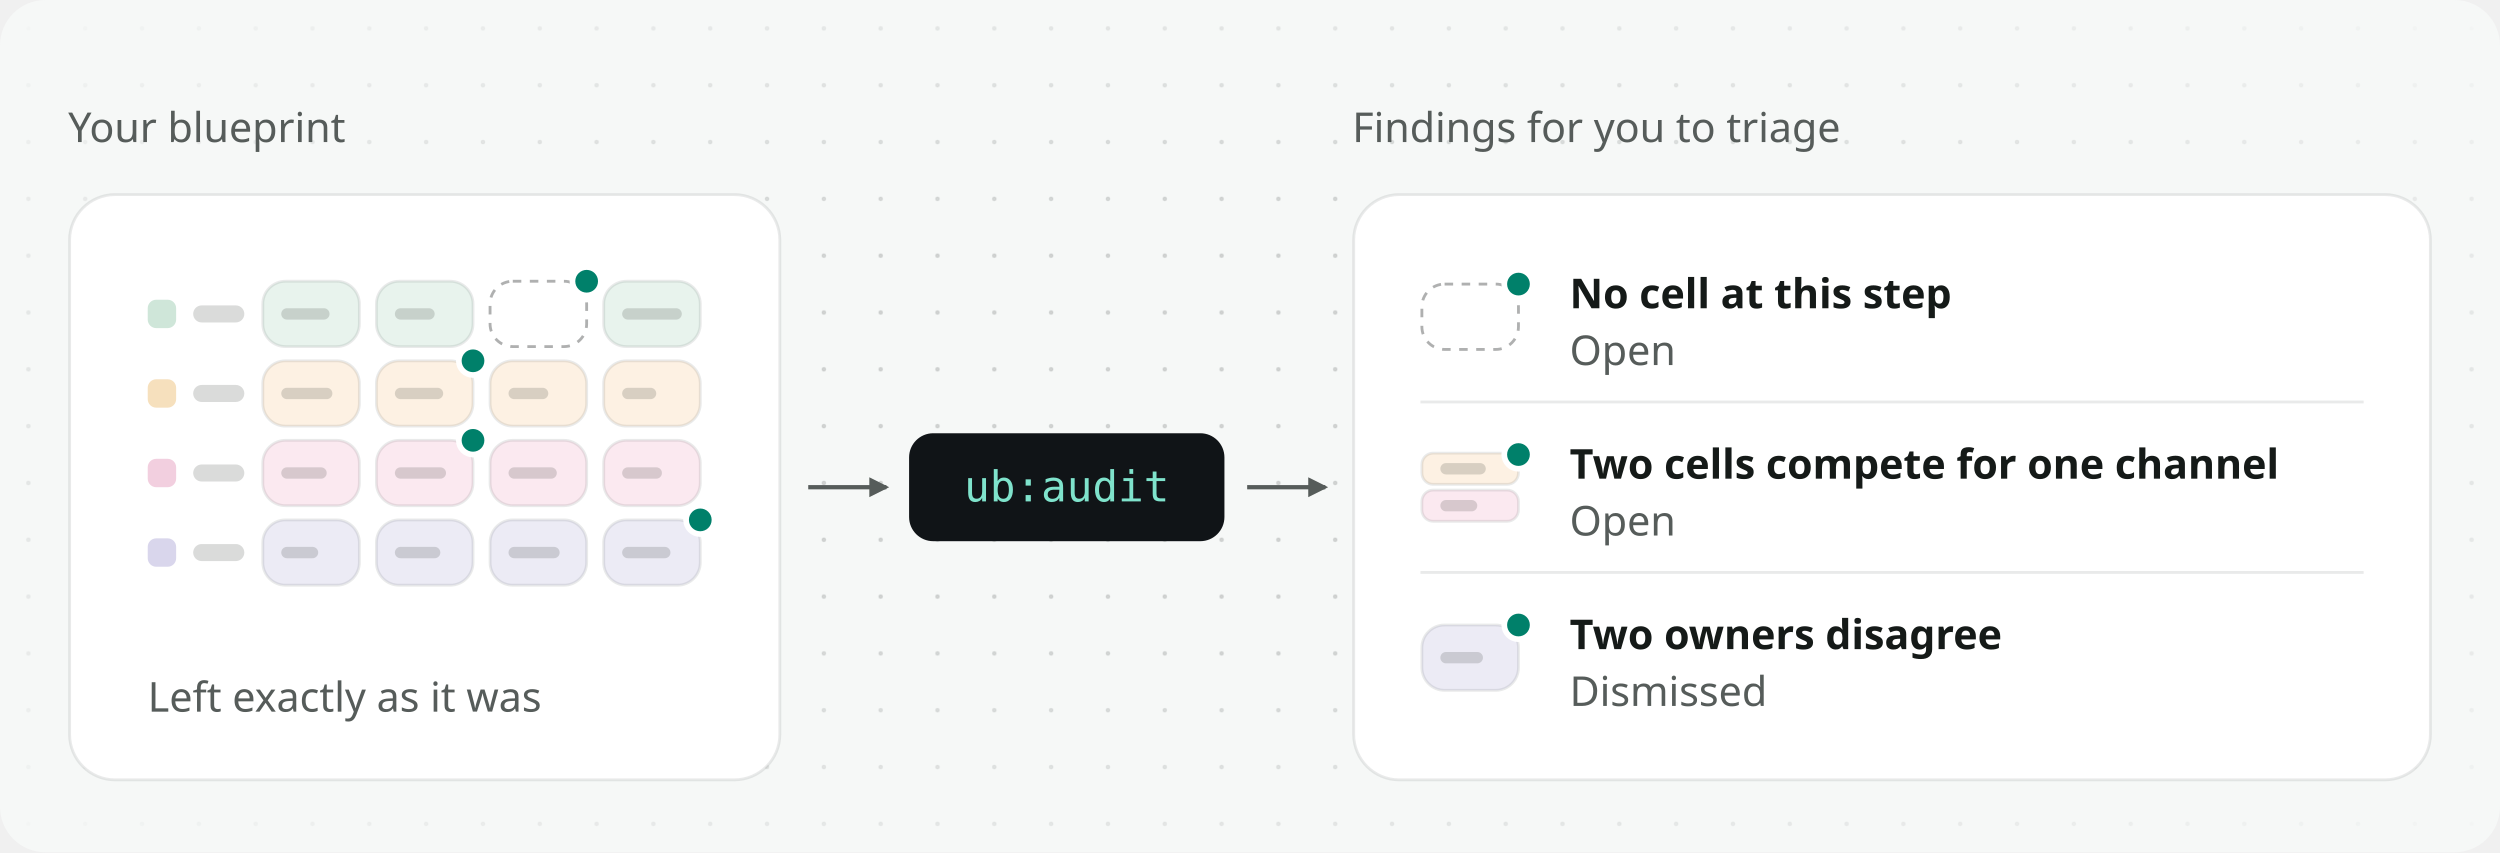
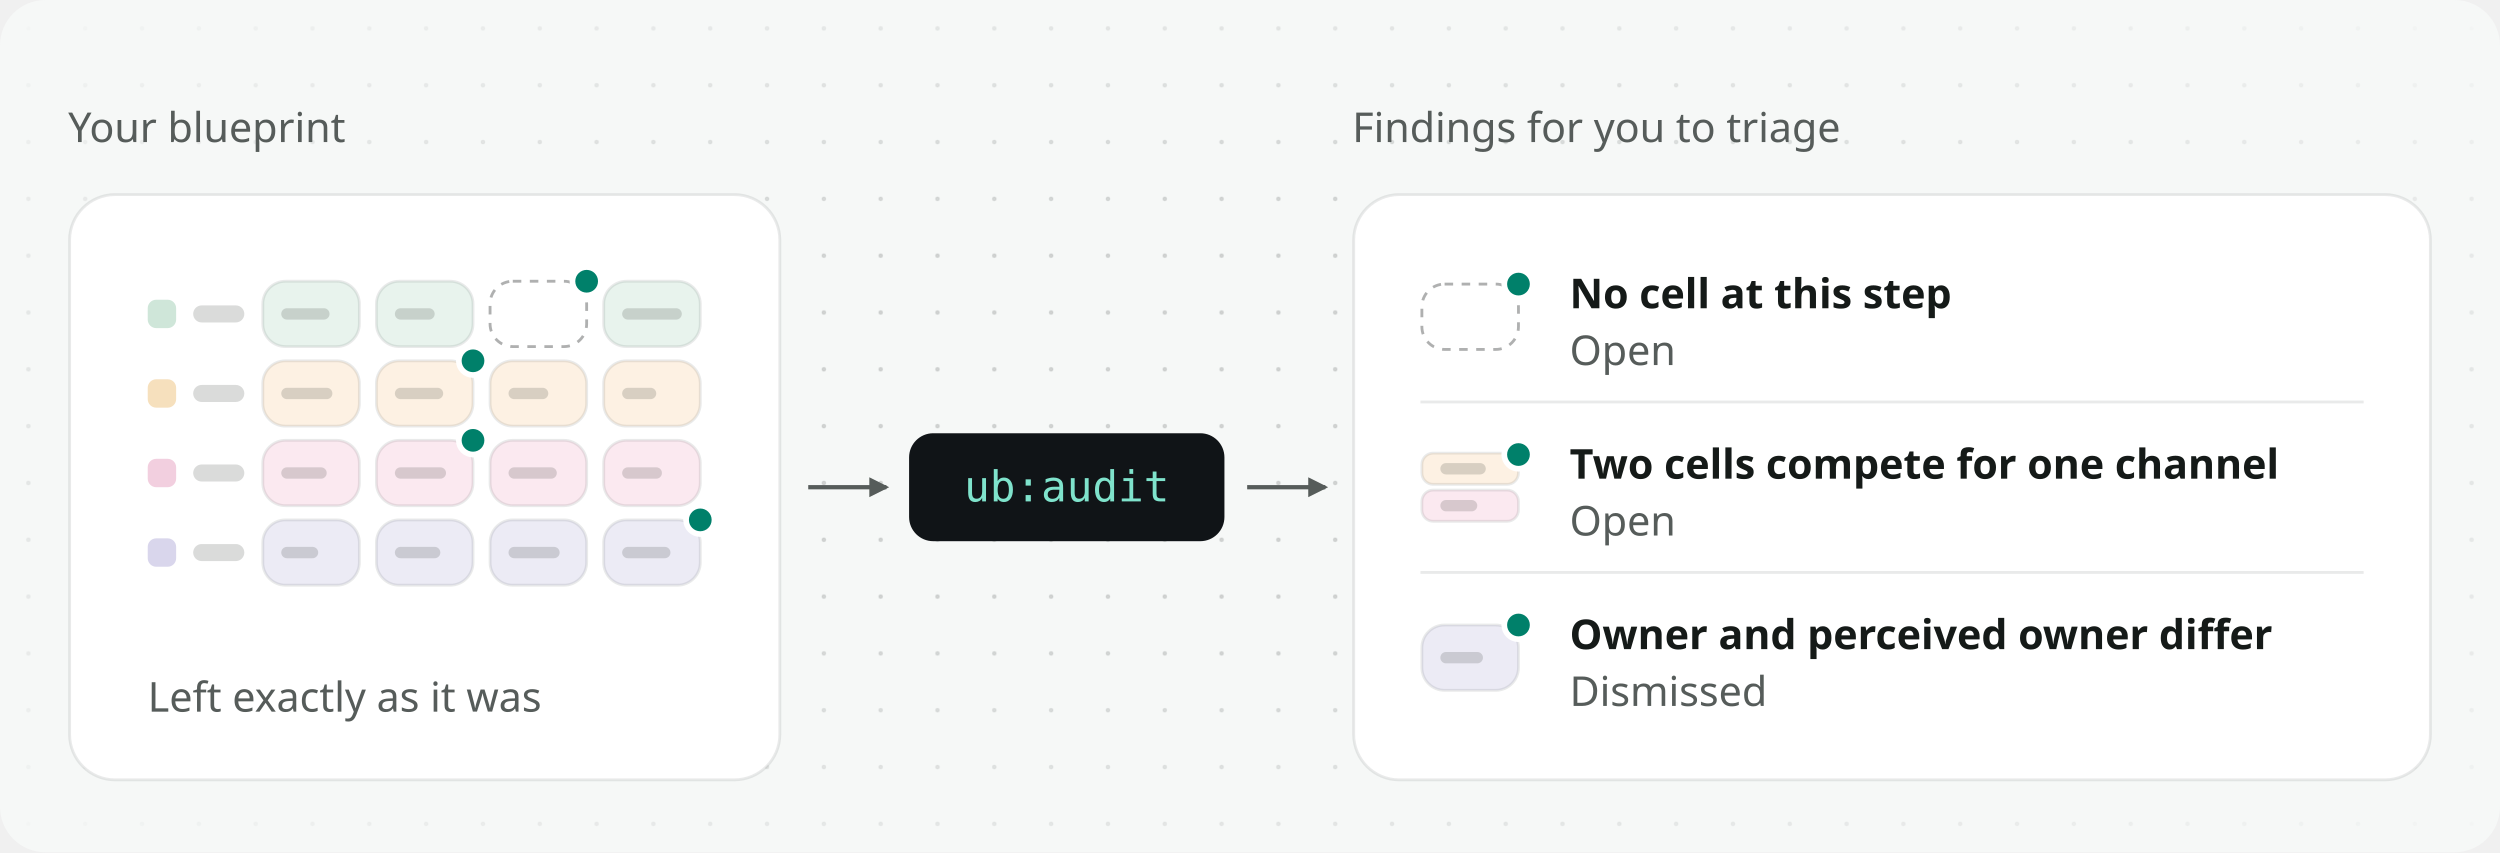
<svg xmlns="http://www.w3.org/2000/svg" viewBox="0 0 880 300" font-family="'Ubuntu Sans', system-ui, sans-serif">
  <style>
    .plate { fill: #f6f8f7; }
    .dot { fill: #151a18; fill-opacity: 0.17; }
    .card { fill: #ffffff; stroke: #151a18; stroke-opacity: 0.09; }
    .card-dash { fill: #ffffff; stroke: #151a18; stroke-opacity: 0.34; stroke-dasharray: 4 4; }
    .card-focus { fill: #ffffff; stroke: #00806a; stroke-width: 1.5; }
    .title { font-size: 15px; font-weight: 600; fill: #151a18; }
    .label { font-size: 14.5px; fill: #565c5a; }
    .label-teal { font-size: 14.5px; font-weight: 600; fill: #00806a; }
    .strong { font-size: 14.5px; font-weight: 600; fill: #151a18; }
    .flow { stroke: #565c5a; stroke-width: 1.5; fill: none; }
    .flow-head { fill: #565c5a; }
    .trace { stroke: #00806a; stroke-width: 1.5; fill: none; }
    .trace-dash { stroke: #00806a; stroke-width: 1.5; fill: none; stroke-dasharray: 4 4; }
    .trace-head { fill: #00806a; }
    .skel { fill: #151a18; fill-opacity: 0.16; }
    .skel-teal { fill: #00806a; }
    .cell { stroke: #151a18; stroke-opacity: 0.09; }
    .cell-dash { fill: none; stroke: #151a18; stroke-opacity: 0.34; stroke-dasharray: 3 3; }
    .cell-focus { stroke: #00806a; stroke-opacity: 1; stroke-width: 1.5; }
    .cell-focus-dash { stroke: #00806a; stroke-opacity: 1; stroke-width: 1.5; stroke-dasharray: 3 3; }
    .cell-stale { fill: #fff4e0; stroke: #b45309; stroke-width: 1.25; }
    .skel-stale { fill: #b45309; fill-opacity: 0.55; }
    .flag { fill: #00806a; stroke: #ffffff; stroke-width: 2; }
    .faded { opacity: 0.4; }
    .rule { stroke: #151a18; stroke-opacity: 0.09; }
    .tile { fill: #f6f8f7; stroke: #151a18; stroke-opacity: 0.09; }
    .glyph { fill: none; stroke: #565c5a; stroke-width: 1.5; stroke-linecap: round; stroke-linejoin: round; }
    .raised { fill: #ffffff; stroke: #151a18; stroke-opacity: 0.17; }
    .term { fill: #101417; stroke: #101417; }
    .term-key { font-family: 'Ubuntu Sans Mono', ui-monospace, SFMono-Regular, Menlo, monospace; font-size: 15px; font-weight: 500; fill: #7fe3cc; }
    .lane-c { fill: #e8f3ed; } .sq-c { fill: #cfe6d9; }
    .lane-f { fill: #fdf1e3; } .sq-f { fill: #f6e0bd; }
    .lane-b { fill: #fbe9f0; } .sq-b { fill: #f2cfdf; }
    .lane-s { fill: #ecebf5; } .sq-s { fill: #d9d6ec; }
  </style>
  <defs>
    <pattern id="grid" width="20" height="20" patternUnits="userSpaceOnUse">
      <circle class="dot" cx="10" cy="10" r="0.8" />
    </pattern>
    <radialGradient id="fade" cx="50%" cy="50%" r="70%">
      <stop offset="0.35" stop-color="#fff" />
      <stop offset="1" stop-color="#000" />
    </radialGradient>
    <mask id="fadeMask">
      <rect width="880" height="300" fill="url(#fade)" />
    </mask>
    <marker id="headMuted" markerWidth="8" markerHeight="8" refX="6" refY="4" orient="auto" markerUnits="userSpaceOnUse">
      <path class="flow-head" d="M0,0.5 L7,4 L0,7.5 Z" />
    </marker>
    <marker id="headTeal" markerWidth="8" markerHeight="8" refX="6" refY="4" orient="auto-start-reverse" markerUnits="userSpaceOnUse">
      <path class="trace-head" d="M0,0.5 L7,4 L0,7.5 Z" />
    </marker>
  </defs>
  <rect class="plate" width="880" height="300" rx="16" />
  <rect width="880" height="300" rx="16" fill="url(#grid)" mask="url(#fadeMask)" />
  <text class="label" x="24" y="50">Your blueprint</text>
  <rect class="card" x="24.5" y="68.5" width="250" height="206" rx="16" />
  <rect class="sq-c" x="52" y="105.5" width="10" height="10" rx="3" />
  <rect class="skel" x="68" y="107.5" width="18" height="6" rx="3" />
  <rect class="lane-c cell" x="92.5" y="99" width="34" height="23" rx="8" />
  <rect class="skel" x="99" y="108.5" width="17" height="4" rx="2" />
  <rect class="lane-c cell" x="132.5" y="99" width="34" height="23" rx="8" />
  <rect class="skel" x="139" y="108.5" width="14" height="4" rx="2" />
  <rect class="cell-dash" x="172.5" y="99" width="34" height="23" rx="8" />
  <rect class="lane-c cell" x="212.5" y="99" width="34" height="23" rx="8" />
  <rect class="skel" x="219" y="108.5" width="21" height="4" rx="2" />
  <rect class="sq-f" x="52" y="133.5" width="10" height="10" rx="3" />
  <rect class="skel" x="68" y="135.5" width="18" height="6" rx="3" />
  <rect class="lane-f cell" x="92.5" y="127" width="34" height="23" rx="8" />
  <rect class="skel" x="99" y="136.5" width="18" height="4" rx="2" />
  <rect class="lane-f cell" x="132.5" y="127" width="34" height="23" rx="8" />
  <rect class="skel" x="139" y="136.5" width="17" height="4" rx="2" />
  <rect class="lane-f cell" x="172.5" y="127" width="34" height="23" rx="8" />
  <rect class="skel" x="179" y="136.5" width="14" height="4" rx="2" />
  <rect class="lane-f cell" x="212.5" y="127" width="34" height="23" rx="8" />
  <rect class="skel" x="219" y="136.5" width="12" height="4" rx="2" />
  <rect class="sq-b" x="52" y="161.5" width="10" height="10" rx="3" />
  <rect class="skel" x="68" y="163.5" width="18" height="6" rx="3" />
  <rect class="lane-b cell" x="92.5" y="155" width="34" height="23" rx="8" />
  <rect class="skel" x="99" y="164.5" width="16" height="4" rx="2" />
  <rect class="lane-b cell" x="132.5" y="155" width="34" height="23" rx="8" />
  <rect class="skel" x="139" y="164.5" width="18" height="4" rx="2" />
  <rect class="lane-b cell" x="172.5" y="155" width="34" height="23" rx="8" />
  <rect class="skel" x="179" y="164.5" width="17" height="4" rx="2" />
  <rect class="lane-b cell" x="212.5" y="155" width="34" height="23" rx="8" />
  <rect class="skel" x="219" y="164.5" width="14" height="4" rx="2" />
  <rect class="sq-s" x="52" y="189.5" width="10" height="10" rx="3" />
  <rect class="skel" x="68" y="191.5" width="18" height="6" rx="3" />
  <rect class="lane-s cell" x="92.5" y="183" width="34" height="23" rx="8" />
  <rect class="skel" x="99" y="192.5" width="13" height="4" rx="2" />
  <rect class="lane-s cell" x="132.5" y="183" width="34" height="23" rx="8" />
  <rect class="skel" x="139" y="192.5" width="16" height="4" rx="2" />
  <rect class="lane-s cell" x="172.5" y="183" width="34" height="23" rx="8" />
  <rect class="skel" x="179" y="192.5" width="18" height="4" rx="2" />
  <rect class="lane-s cell" x="212.5" y="183" width="34" height="23" rx="8" />
  <rect class="skel" x="219" y="192.5" width="17" height="4" rx="2" />
  <circle class="flag" cx="206.5" cy="99" r="5" />
  <circle class="flag" cx="166.5" cy="127" r="5" />
  <circle class="flag" cx="166.5" cy="155" r="5" />
  <circle class="flag" cx="246.5" cy="183" r="5" />
  <text class="label" x="52" y="250.5">Left exactly as it was</text>
  <path class="flow" d="M284.5,171.5 H312" marker-end="url(#headMuted)" />
  <rect class="term" x="320.5" y="153" width="110" height="37" rx="8" />
  <text class="term-key" x="375.5" y="176.5" text-anchor="middle">ub:audit</text>
  <path class="flow" d="M439,171.5 H466.5" marker-end="url(#headMuted)" />
  <text class="label" x="476" y="50">Findings for you to triage</text>
  <rect class="card" x="476.5" y="68.5" width="379" height="206" rx="16" />
  <rect class="cell-dash" x="500.5" y="100" width="34" height="23" rx="8" />
  <circle class="flag" cx="534.5" cy="100" r="5" />
  <text class="strong" x="552.5" y="108.5">No cell at this step</text>
  <text class="label" x="552.5" y="128.5">Open</text>
  <path class="rule" d="M500,141.5 H832" />
  <rect class="lane-f cell" x="500.5" y="159.5" width="34" height="11" rx="4" />
  <rect class="skel" x="507" y="163" width="16" height="4" rx="2" />
  <rect class="lane-b cell" x="500.5" y="172.5" width="34" height="11" rx="4" />
  <rect class="skel" x="507" y="176" width="13" height="4" rx="2" />
  <circle class="flag" cx="534.5" cy="160" r="5" />
  <text class="strong" x="552.5" y="168.5">Two cells compete for one channel</text>
  <text class="label" x="552.5" y="188.5">Open</text>
  <path class="rule" d="M500,201.5 H832" />
  <rect class="lane-s cell" x="500.5" y="220" width="34" height="23" rx="8" />
  <rect class="skel" x="507" y="229.5" width="15" height="4" rx="2" />
  <circle class="flag" cx="534.5" cy="220" r="5" />
-   <text class="strong" x="552.5" y="228.5">Two owners disagree</text>
+   <text class="strong" x="552.5" y="228.5">Owner and perceived owner differ</text>
  <text class="label" x="552.5" y="248.5">Dismissed</text>
</svg>
